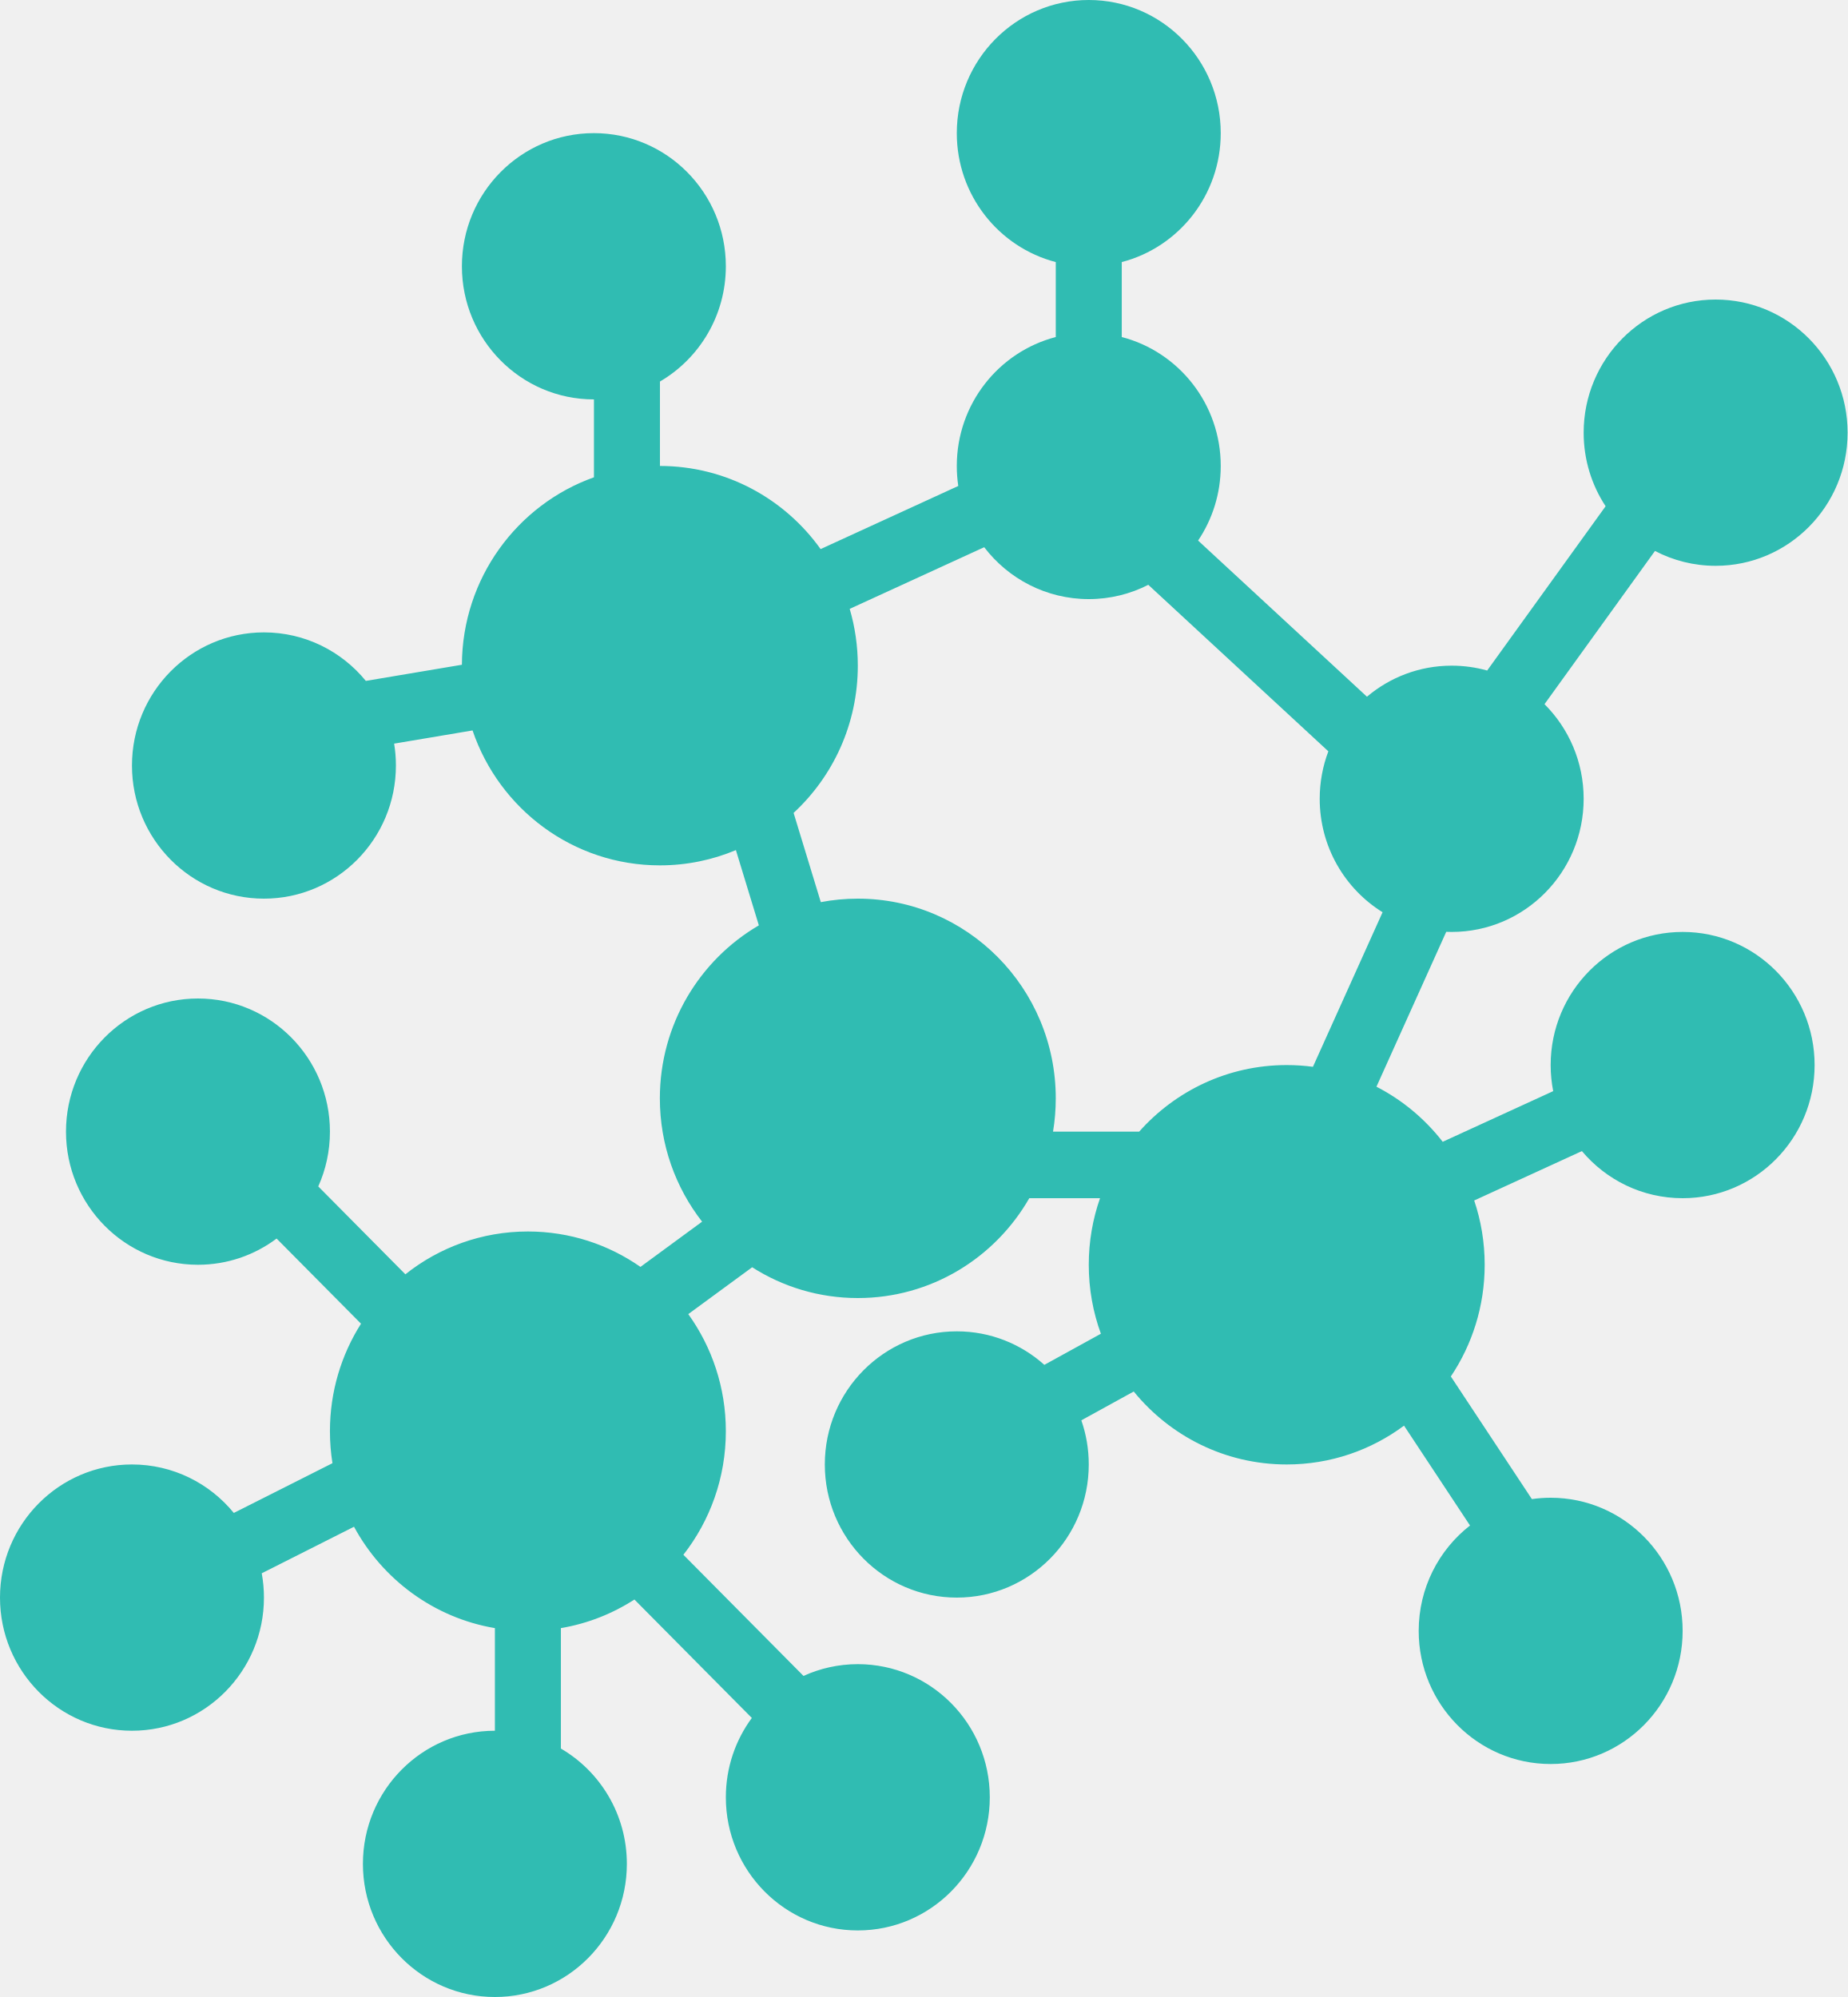
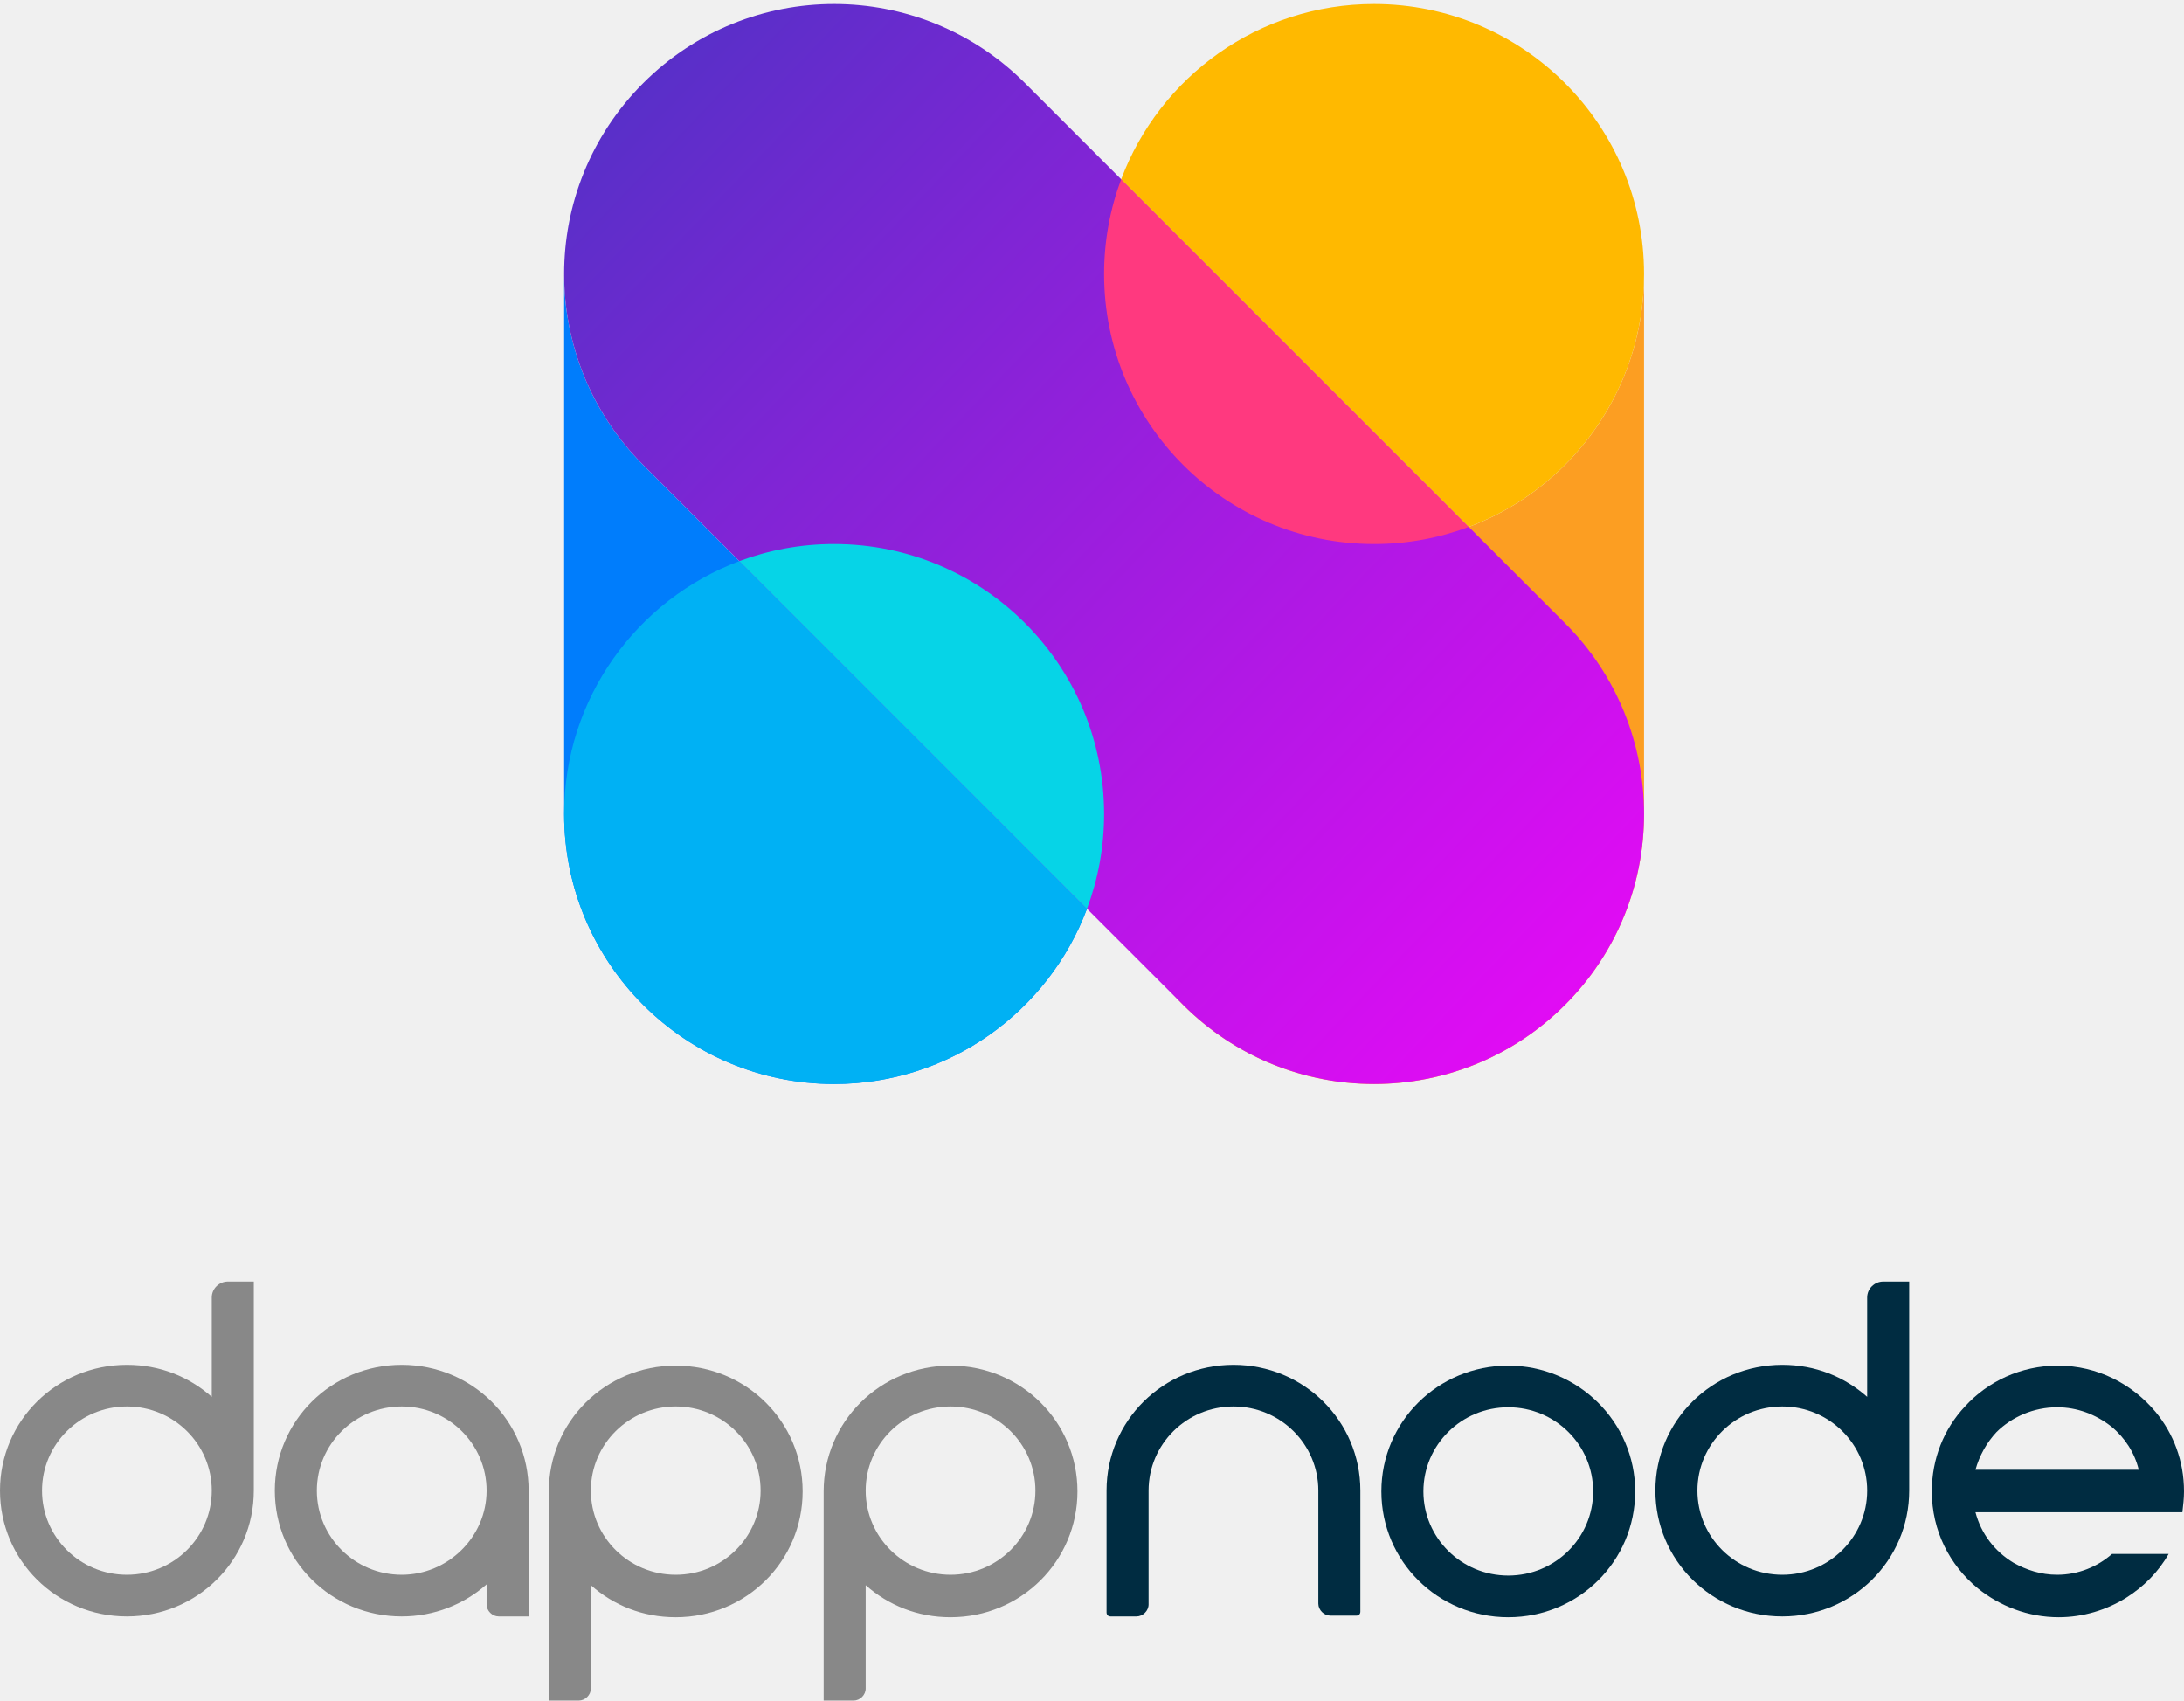
- <svg xmlns="http://www.w3.org/2000/svg" width="148" height="160" viewBox="0 0 148 160" fill="none">
-   <path fill-rule="evenodd" clip-rule="evenodd" d="M97.786 10.667C97.786 15.637 94.417 19.813 89.857 20.997V27.003C94.417 28.187 97.786 32.363 97.786 37.333C97.786 39.548 97.117 41.605 95.972 43.31L109.499 55.821C111.335 54.268 113.702 53.333 116.286 53.333C117.27 53.333 118.224 53.469 119.128 53.723L128.616 40.56C127.505 38.872 126.857 36.845 126.857 34.667C126.857 28.776 131.59 24 137.429 24C143.267 24 148 28.776 148 34.667C148 40.558 143.267 45.333 137.429 45.333C135.677 45.333 134.024 44.903 132.57 44.142L123.721 56.418C125.658 58.351 126.857 61.034 126.857 64C126.857 69.891 122.124 74.667 116.286 74.667C116.139 74.667 115.994 74.664 115.849 74.658L110.259 87.067C112.333 88.133 114.144 89.647 115.567 91.481L124.417 87.422C124.284 86.747 124.214 86.048 124.214 85.333C124.214 79.442 128.947 74.667 134.786 74.667C140.624 74.667 145.357 79.442 145.357 85.333C145.357 91.224 140.624 96 134.786 96C131.551 96 128.656 94.534 126.717 92.226L118.089 96.183C118.633 97.799 118.929 99.531 118.929 101.333C118.929 104.649 117.929 107.728 116.218 110.283L122.709 120.107C123.201 120.037 123.703 120 124.214 120C130.053 120 134.786 124.776 134.786 130.667C134.786 136.558 130.053 141.333 124.214 141.333C118.376 141.333 113.643 136.558 113.643 130.667C113.643 127.23 115.253 124.173 117.754 122.223L112.468 114.223C109.839 116.178 106.589 117.333 103.071 117.333C98.134 117.333 93.724 115.057 90.816 111.487L86.619 113.797C87.005 114.903 87.214 116.094 87.214 117.333C87.214 123.224 82.481 128 76.643 128C70.804 128 66.071 123.224 66.071 117.333C66.071 111.442 70.804 106.667 76.643 106.667C79.334 106.667 81.79 107.681 83.656 109.352L88.186 106.859C87.557 105.137 87.214 103.276 87.214 101.333C87.214 99.463 87.532 97.668 88.117 96H82.45C79.708 100.782 74.584 104 68.714 104C65.602 104 62.7 103.095 60.251 101.533L55.134 105.287C57.027 107.923 58.143 111.163 58.143 114.667C58.143 118.405 56.872 121.845 54.742 124.569L64.363 134.276C65.69 133.67 67.163 133.333 68.714 133.333C74.553 133.333 79.286 138.109 79.286 144C79.286 149.891 74.553 154.667 68.714 154.667C62.876 154.667 58.143 149.891 58.143 144C58.143 141.618 58.917 139.418 60.225 137.643L50.82 128.154C49.062 129.289 47.068 130.083 44.929 130.445V140.094C48.088 141.938 50.214 145.385 50.214 149.333C50.214 155.224 45.481 160 39.643 160C33.804 160 29.071 155.224 29.071 149.333C29.071 143.442 33.804 138.667 39.643 138.667V130.445C34.767 129.62 30.645 126.549 28.358 122.323L20.967 126.052C21.082 126.683 21.143 127.335 21.143 128C21.143 133.891 16.41 138.667 10.571 138.667C4.733 138.667 0 133.891 0 128C0 122.109 4.733 117.333 10.571 117.333C13.857 117.333 16.792 118.845 18.73 121.217L26.631 117.231C26.498 116.396 26.429 115.54 26.429 114.667C26.429 111.496 27.342 108.541 28.919 106.055L22.157 99.233C20.398 100.553 18.218 101.333 15.857 101.333C10.019 101.333 5.286 96.558 5.286 90.667C5.286 84.776 10.019 80 15.857 80C21.696 80 26.429 84.776 26.429 90.667C26.429 92.232 26.095 93.718 25.494 95.057L32.472 102.098C35.172 99.949 38.58 98.667 42.286 98.667C45.636 98.667 48.743 99.715 51.303 101.504L56.241 97.88C54.121 95.16 52.857 91.729 52.857 88C52.857 82.077 56.047 76.906 60.787 74.14L58.948 68.11C57.073 68.898 55.015 69.333 52.857 69.333C45.9 69.333 39.989 64.812 37.853 58.523L31.572 59.58C31.666 60.15 31.714 60.736 31.714 61.333C31.714 67.224 26.981 72 21.143 72C15.304 72 10.571 67.224 10.571 61.333C10.571 55.442 15.304 50.667 21.143 50.667C24.43 50.667 27.366 52.18 29.305 54.554L37 53.26C37.031 46.323 41.438 40.428 47.578 38.241V32L47.571 32C41.733 32 37 27.224 37 21.333C37 15.442 41.733 10.667 47.571 10.667C53.41 10.667 58.143 15.442 58.143 21.333C58.143 25.279 56.02 28.724 52.864 30.569L52.864 37.333C58.164 37.336 62.856 39.961 65.734 43.993L76.761 38.936C76.683 38.413 76.643 37.878 76.643 37.333C76.643 32.363 80.012 28.187 84.571 27.003V20.997C80.012 19.813 76.643 15.637 76.643 10.667C76.643 4.776 81.376 0 87.214 0C93.053 0 97.786 4.776 97.786 10.667ZM68.714 72C67.701 72 66.71 72.096 65.75 72.279L63.57 65.13C66.732 62.205 68.714 58.003 68.714 53.333C68.714 51.753 68.487 50.225 68.064 48.783L78.838 43.842C80.771 46.371 83.804 48 87.214 48C88.93 48 90.55 47.587 91.983 46.855L106.406 60.196C105.959 61.377 105.714 62.66 105.714 64C105.714 67.843 107.728 71.211 110.75 73.089L105.171 85.472C104.484 85.381 103.783 85.333 103.071 85.333C98.375 85.333 94.156 87.393 91.252 90.667H84.352C84.496 89.799 84.571 88.909 84.571 88C84.571 79.163 77.472 72 68.714 72Z" fill="#30BCB2" />
+ <svg xmlns="http://www.w3.org/2000/svg" width="271" height="211" viewBox="0 0 271 211" fill="none">
+   <g clip-path="url(#clip0_2_386)">
+     <path d="M31.493 159H28.283C27.18 159 26.277 159.895 26.277 160.989V173.317C23.469 170.832 19.859 169.34 15.746 169.34C7.021 169.34 0 176.3 0 184.95C0 193.6 7.021 200.56 15.746 200.56C24.472 200.56 31.493 193.6 31.493 184.95V159ZM15.746 195.39C9.929 195.39 5.215 190.717 5.215 184.95C5.215 179.184 9.929 174.511 15.746 174.511C21.564 174.511 26.277 179.184 26.277 184.95C26.277 190.717 21.564 195.39 15.746 195.39Z" fill="#888888" />
+     <path d="M65.594 184.95C65.594 176.3 58.573 169.34 49.847 169.34C41.121 169.34 34.101 176.3 34.101 184.95C34.101 193.6 41.121 200.56 49.847 200.56C53.859 200.56 57.57 199.069 60.378 196.583V199.069C60.378 199.864 61.08 200.56 61.883 200.56H65.594V184.95ZM49.847 195.39C44.03 195.39 39.316 190.717 39.316 184.95C39.316 179.184 44.03 174.511 49.847 174.511C55.664 174.511 60.378 179.184 60.378 184.95C60.378 190.717 55.564 195.39 49.847 195.39Z" fill="#888888" />
+     <path d="M83.847 169.44C75.122 169.44 68.101 176.399 68.101 185.05V211H71.812C72.614 211 73.316 210.304 73.316 209.508V196.682C76.124 199.168 79.735 200.66 83.847 200.66C92.573 200.66 99.594 193.7 99.594 185.05C99.594 176.399 92.573 169.44 83.847 169.44ZM83.847 195.39C78.03 195.39 73.316 190.717 73.316 184.95C73.316 179.183 78.03 174.51 83.847 174.51C89.665 174.51 94.378 179.183 94.378 184.95C94.378 190.717 89.665 195.39 83.847 195.39Z" fill="#888888" />
+     <path d="M117.948 169.44C109.222 169.44 102.202 176.4 102.202 185.05V211H105.913C106.715 211 107.417 210.304 107.417 209.509V196.683C110.225 199.168 113.836 200.66 117.948 200.66C126.674 200.66 133.695 193.7 133.695 185.05C133.695 176.4 126.674 169.44 117.948 169.44ZM117.948 195.39C112.131 195.39 107.417 190.717 107.417 184.95C107.417 179.184 112.131 174.511 117.948 174.511C123.765 174.511 128.479 179.184 128.479 184.95C128.479 190.717 123.765 195.39 117.948 195.39Z" fill="#888888" />
+     <path d="M187.153 174.61C192.97 174.61 197.684 179.283 197.684 185.05C197.684 190.816 192.97 195.489 187.153 195.489C181.335 195.489 176.621 190.816 176.621 185.05C176.621 179.283 181.335 174.61 187.153 174.61ZM187.153 169.44C178.427 169.44 171.406 176.4 171.406 185.05C171.406 193.7 178.427 200.66 187.153 200.66C195.878 200.66 202.899 193.7 202.899 185.05C202.899 176.4 195.778 169.44 187.153 169.44Z" fill="#002C41" />
+     <path d="M236.899 159H233.69C232.587 159 231.684 159.895 231.684 160.989V173.317C228.876 170.832 225.265 169.34 221.153 169.34C212.427 169.34 205.406 176.3 205.406 184.95C205.406 193.6 212.427 200.56 221.153 200.56C229.879 200.56 236.899 193.6 236.899 184.95V159ZM221.153 195.39C215.336 195.39 210.622 190.717 210.622 184.95C210.622 179.184 215.336 174.511 221.153 174.511C226.97 174.511 231.684 179.184 231.684 184.95C231.684 190.717 226.97 195.39 221.153 195.39Z" fill="#002C41" />
+     <path d="M168.798 184.95C168.798 176.3 161.778 169.34 153.052 169.34C144.326 169.34 137.305 176.3 137.305 184.95V200.063C137.305 200.361 137.506 200.56 137.807 200.56H141.016C141.819 200.56 142.521 199.864 142.521 199.069V184.95C142.521 179.184 147.235 174.511 153.052 174.511C158.869 174.511 163.583 179.184 163.583 184.95V198.969C163.583 199.765 164.285 200.461 165.087 200.461H168.297C168.598 200.461 168.798 200.262 168.798 199.964V184.95Z" fill="#002C41" />
+     <path d="M262.074 192.805C260.268 194.396 257.861 195.39 255.254 195.39C253.248 195.39 251.442 194.793 249.838 193.899C247.531 192.507 245.826 190.319 245.124 187.635H254.251H265.383H270.799C270.9 186.74 271 185.944 271 185.05C271 181.271 269.696 177.891 267.49 175.206C264.581 171.726 260.268 169.44 255.354 169.44C250.74 169.44 246.628 171.428 243.82 174.51C241.212 177.294 239.708 180.973 239.708 185.05C239.708 189.921 241.914 194.197 245.424 197.08C248.132 199.268 251.643 200.66 255.454 200.66C258.463 200.66 261.372 199.765 263.779 198.273C265.985 196.881 267.791 195.092 269.094 192.805H262.074ZM255.254 174.61C257.761 174.61 260.068 175.505 261.973 176.996C263.678 178.388 264.882 180.277 265.383 182.365H245.124C245.625 180.575 246.528 178.985 247.731 177.692C249.637 175.803 252.345 174.61 255.254 174.61Z" fill="#002C41" />
+     <path d="M134.879 112.756L79.812 57.688C73.271 51.147 70 42.574 70 34C70 29.636 70.847 25.273 72.542 21.177C70.904 25.127 70 29.458 70 34V101C70 119.502 84.999 134.5 103.5 134.5C117.865 134.5 130.118 125.458 134.879 112.756Z" fill="#007DFC" />
+     <path d="M137 34V101C137 119.502 151.998 134.5 170.5 134.5C189.002 134.5 204 119.502 204 101V34C204 52.502 189.002 67.5 170.5 67.5C151.998 67.5 137 52.502 137 34Z" fill="#FC9E22" />
+     <path fill-rule="evenodd" clip-rule="evenodd" d="M79.812 10.312C92.894 -2.771 114.106 -2.771 127.188 10.312L194.188 77.312C207.271 90.394 207.271 111.606 194.188 124.688C181.106 137.771 159.894 137.771 146.812 124.688L79.812 57.688C66.729 44.605 66.729 23.395 79.812 10.312Z" fill="url(#paint0_linear_2_386)" />
+     <path d="M134.879 112.756L91.744 69.621C95.402 68.25 99.363 67.5 103.5 67.5C122.001 67.5 137 82.499 137 101C137 105.136 136.25 109.098 134.879 112.756Z" fill="#06D4E7" />
+     <path d="M139.121 22.244L182.256 65.379C178.598 66.75 174.636 67.5 170.5 67.5C151.998 67.5 137 52.502 137 34C137 29.864 137.75 25.902 139.121 22.244Z" fill="#FF397F" />
+     <path d="M182.256 65.379C194.958 60.618 204 48.365 204 34C204 15.498 189.002 0.5 170.5 0.5C156.135 0.5 143.882 9.542 139.121 22.244L182.256 65.379Z" fill="#FFB900" />
+     <path d="M91.745 69.621C79.042 74.382 70 86.635 70 101C70 119.502 84.999 134.5 103.5 134.5C117.865 134.5 130.118 125.458 134.879 112.756L91.745 69.621Z" fill="#00B1F4" />
+   </g>
+   <defs>
+     <linearGradient id="paint0_linear_2_386" x1="72.345" y1="6.53" x2="199.31" y2="127.8" gradientUnits="userSpaceOnUse">
+       <stop stop-color="#5231C6" />
+       <stop offset="1" stop-color="#E60AF6" />
+     </linearGradient>
+     <clipPath id="clip0_2_386">
+       <rect width="271" height="211" fill="white" />
+     </clipPath>
+   </defs>
</svg>
